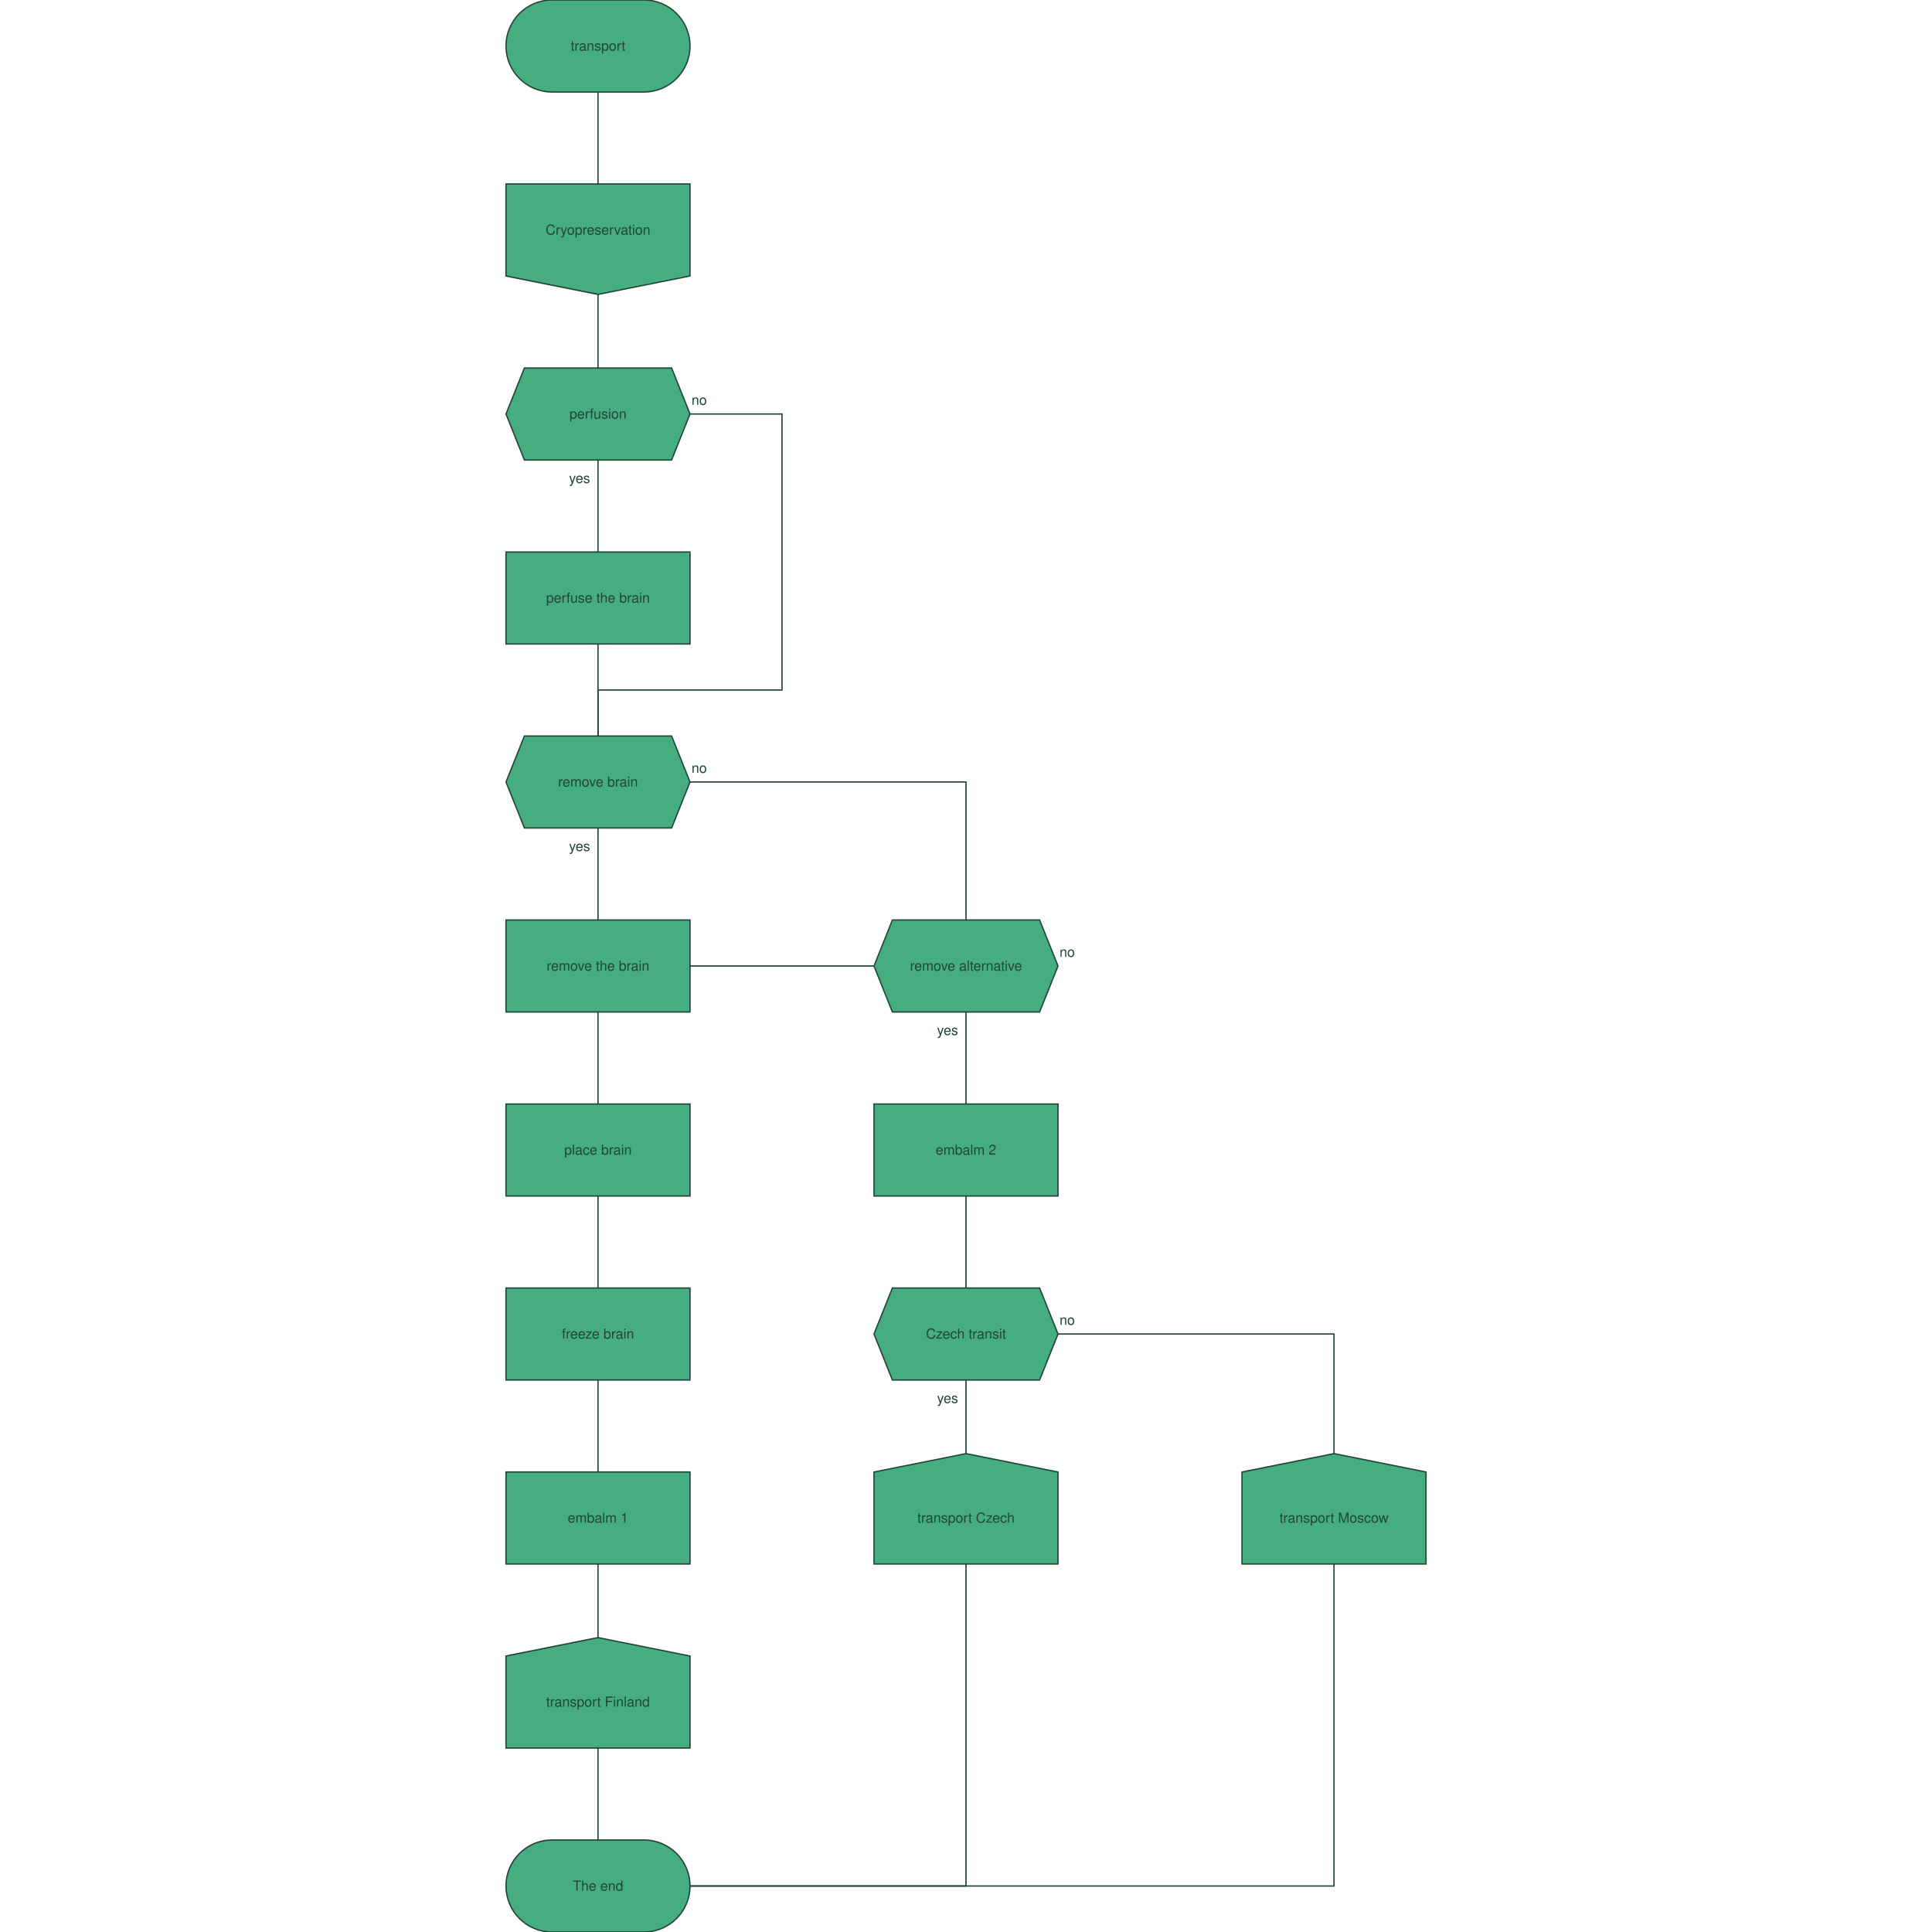
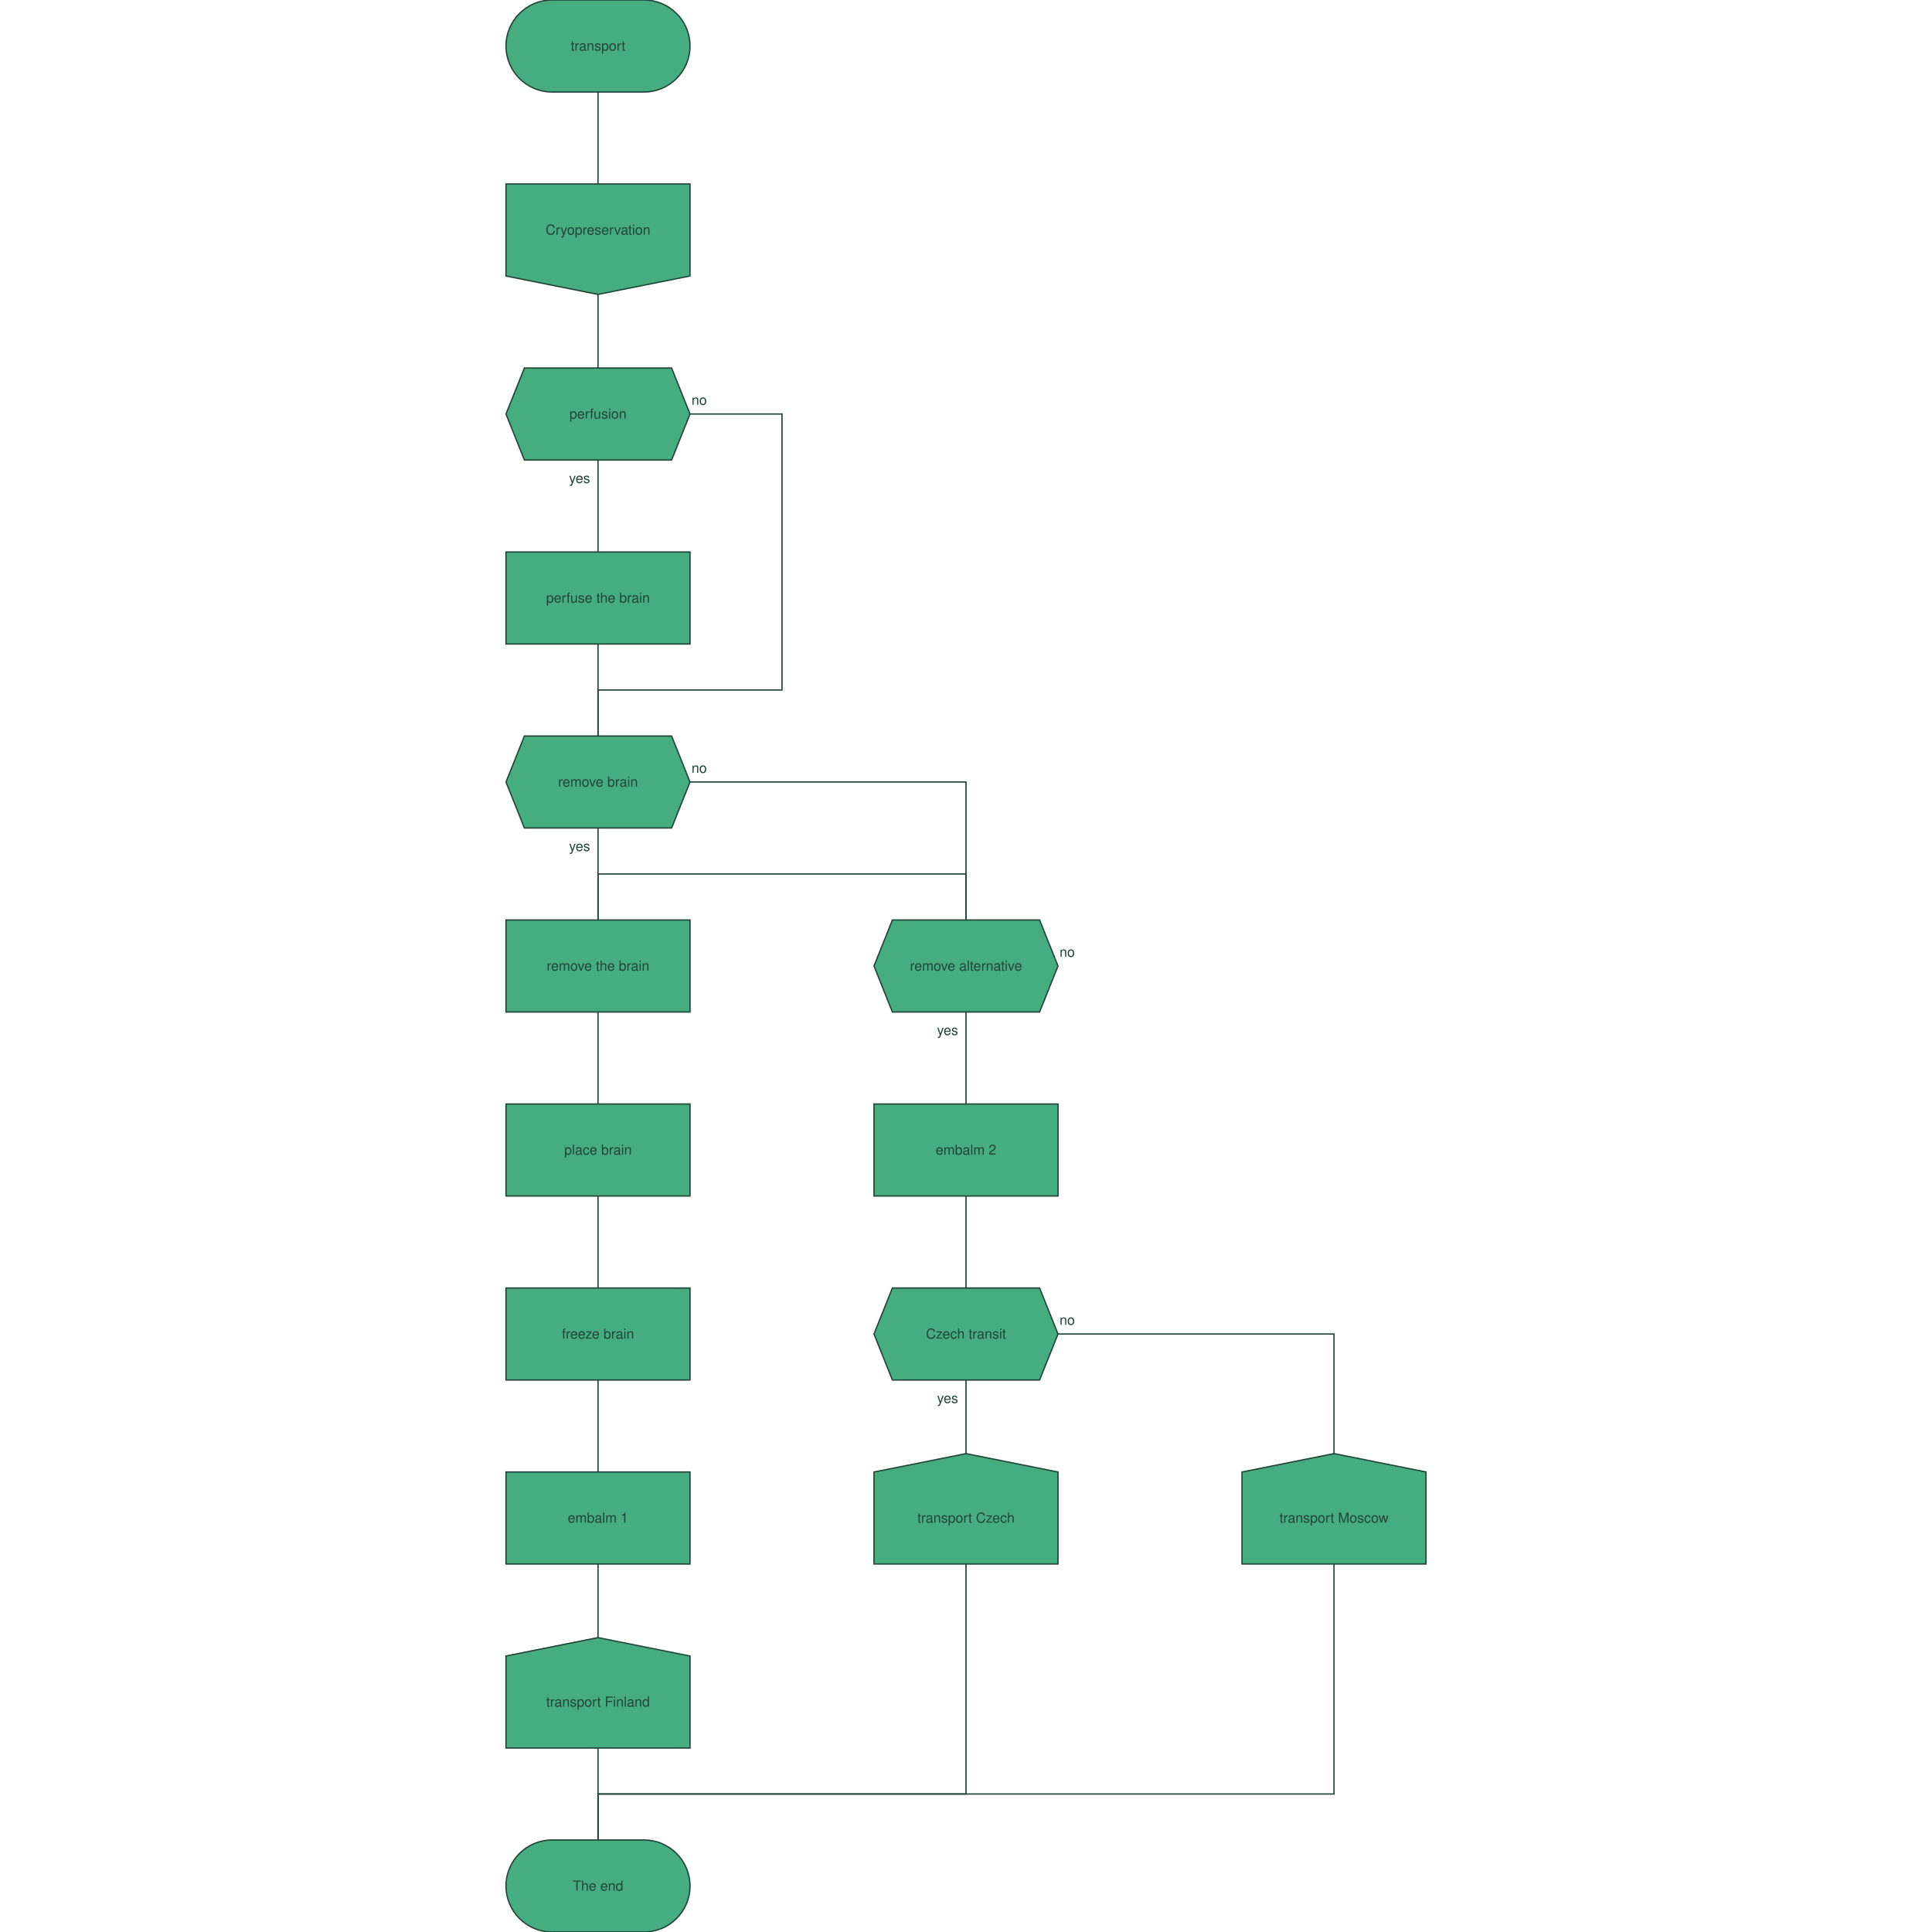
<svg xmlns="http://www.w3.org/2000/svg" font-size="1" viewBox="0.0 0.0 1000.0 1000.0" stroke="rgb(0,0,0)" width="1000" stroke-opacity="1" height="1000" version="1.1">
  <defs />
  <g stroke-linejoin="miter" fill-opacity="0.0" fill="rgb(0,0,0)" stroke="rgb(34,69,57)" stroke-linecap="butt" stroke-miterlimit="10.0" stroke-opacity="1.0" stroke-width="0.69">
-     <path d="M 690.476,785.714 v 190.476 h -380.952 " />
+     <path d="M 690.476,785.714 v 142.857 h -380.952 v 47.619 " />
  </g>
  <g stroke-linejoin="miter" fill-opacity="0.0" fill="rgb(0,0,0)" stroke="rgb(34,69,57)" stroke-linecap="butt" stroke-miterlimit="10.0" stroke-opacity="1.0" stroke-width="0.69">
-     <path d="M 500,785.714 v 190.476 h -190.476 " />
+     <path d="M 500,785.714 v 142.857 h -190.476 v 47.619 " />
  </g>
  <g stroke-linejoin="miter" fill-opacity="0.0" fill="rgb(0,0,0)" stroke="rgb(34,69,57)" stroke-linecap="butt" stroke-miterlimit="10.0" stroke-opacity="1.0" stroke-width="0.69">
    <path d="M 500,690.476 h 190.476 v 95.238 " />
  </g>
  <g stroke-linejoin="miter" fill-opacity="0.0" fill="rgb(0,0,0)" stroke="rgb(34,69,57)" stroke-linecap="butt" stroke-miterlimit="10.0" stroke-opacity="1.0" stroke-width="0.69">
    <path d="M 500,690.476 v 95.238 " />
  </g>
  <g stroke-linejoin="miter" fill-opacity="0.0" fill="rgb(0,0,0)" stroke="rgb(34,69,57)" stroke-linecap="butt" stroke-miterlimit="10.0" stroke-opacity="1.0" stroke-width="0.69">
    <path d="M 500,595.238 v 95.238 " />
  </g>
  <g stroke-linejoin="miter" fill-opacity="0.0" fill="rgb(0,0,0)" stroke="rgb(34,69,57)" stroke-linecap="butt" stroke-miterlimit="10.0" stroke-opacity="1.0" stroke-width="0.69">
    <path d="M 500,500 v 95.238 " />
  </g>
  <g stroke-linejoin="miter" fill-opacity="0.0" fill="rgb(0,0,0)" stroke="rgb(34,69,57)" stroke-linecap="butt" stroke-miterlimit="10.0" stroke-opacity="1.0" stroke-width="0.69">
-     <path d="M 500,500 h 0 h -190.476 " />
+     <path d="M 500,500 v -47.619 h -190.476 v 47.619 " />
  </g>
  <g stroke-linejoin="miter" fill-opacity="0.0" fill="rgb(0,0,0)" stroke="rgb(34,69,57)" stroke-linecap="butt" stroke-miterlimit="10.0" stroke-opacity="1.0" stroke-width="0.69">
    <path d="M 309.524,880.952 v 95.238 " />
  </g>
  <g stroke-linejoin="miter" fill-opacity="0.0" fill="rgb(0,0,0)" stroke="rgb(34,69,57)" stroke-linecap="butt" stroke-miterlimit="10.0" stroke-opacity="1.0" stroke-width="0.69">
    <path d="M 309.524,785.714 v 95.238 " />
  </g>
  <g stroke-linejoin="miter" fill-opacity="0.0" fill="rgb(0,0,0)" stroke="rgb(34,69,57)" stroke-linecap="butt" stroke-miterlimit="10.0" stroke-opacity="1.0" stroke-width="0.69">
    <path d="M 309.524,690.476 v 95.238 " />
  </g>
  <g stroke-linejoin="miter" fill-opacity="0.0" fill="rgb(0,0,0)" stroke="rgb(34,69,57)" stroke-linecap="butt" stroke-miterlimit="10.0" stroke-opacity="1.0" stroke-width="0.69">
    <path d="M 309.524,595.238 v 95.238 " />
  </g>
  <g stroke-linejoin="miter" fill-opacity="0.0" fill="rgb(0,0,0)" stroke="rgb(34,69,57)" stroke-linecap="butt" stroke-miterlimit="10.0" stroke-opacity="1.0" stroke-width="0.69">
    <path d="M 309.524,500 v 95.238 " />
  </g>
  <g stroke-linejoin="miter" fill-opacity="0.0" fill="rgb(0,0,0)" stroke="rgb(34,69,57)" stroke-linecap="butt" stroke-miterlimit="10.0" stroke-opacity="1.0" stroke-width="0.69">
    <path d="M 309.524,404.762 h 190.476 v 95.238 " />
  </g>
  <g stroke-linejoin="miter" fill-opacity="0.0" fill="rgb(0,0,0)" stroke="rgb(34,69,57)" stroke-linecap="butt" stroke-miterlimit="10.0" stroke-opacity="1.0" stroke-width="0.69">
    <path d="M 309.524,404.762 v 95.238 " />
  </g>
  <g stroke-linejoin="miter" fill-opacity="0.0" fill="rgb(0,0,0)" stroke="rgb(34,69,57)" stroke-linecap="butt" stroke-miterlimit="10.0" stroke-opacity="1.0" stroke-width="0.69">
    <path d="M 309.524,309.524 v 95.238 " />
  </g>
  <g stroke-linejoin="miter" fill-opacity="0.0" fill="rgb(0,0,0)" stroke="rgb(34,69,57)" stroke-linecap="butt" stroke-miterlimit="10.0" stroke-opacity="1.0" stroke-width="0.69">
    <path d="M 309.524,214.286 h 95.238 v 142.857 h -95.238 v 47.619 " />
  </g>
  <g stroke-linejoin="miter" fill-opacity="0.0" fill="rgb(0,0,0)" stroke="rgb(34,69,57)" stroke-linecap="butt" stroke-miterlimit="10.0" stroke-opacity="1.0" stroke-width="0.69">
    <path d="M 309.524,214.286 v 95.238 " />
  </g>
  <g stroke-linejoin="miter" fill-opacity="0.0" fill="rgb(0,0,0)" stroke="rgb(34,69,57)" stroke-linecap="butt" stroke-miterlimit="10.0" stroke-opacity="1.0" stroke-width="0.69">
    <path d="M 309.524,119.048 v 95.238 " />
  </g>
  <g stroke-linejoin="miter" fill-opacity="0.0" fill="rgb(0,0,0)" stroke="rgb(34,69,57)" stroke-linecap="butt" stroke-miterlimit="10.0" stroke-opacity="1.0" stroke-width="0.69">
    <path d="M 309.524,23.809 v 95.238 " />
  </g>
  <g stroke-linejoin="miter" fill-opacity="1.0" fill="rgb(69,173,127)" stroke="rgb(34,69,57)" stroke-linecap="butt" stroke-miterlimit="10.0" stroke-opacity="1.0" stroke-width="0.69">
    <path d="M 642.857,809.524 v -47.619 l 47.619,-9.524 l 47.619,9.524 v 47.619 h -95.238 Z" />
  </g>
  <g stroke-linejoin="miter" fill-opacity="1.0" font-size="7.143px" fill="rgb(34,69,57)" stroke="rgb(0,0,0)" font-weight="300" font-family="helvetica" stroke-linecap="butt" stroke-miterlimit="10.0" stroke-opacity="1.0" stroke-width="2.76">
    <text transform="matrix(1,0,0,1,690.4762,785.7143)" stroke="none" dominant-baseline="middle" text-anchor="middle">transport Moscow</text>
  </g>
  <g stroke-linejoin="miter" fill-opacity="1.0" fill="rgb(69,173,127)" stroke="rgb(34,69,57)" stroke-linecap="butt" stroke-miterlimit="10.0" stroke-opacity="1.0" stroke-width="0.69">
    <path d="M 452.381,809.524 v -47.619 l 47.619,-9.524 l 47.619,9.524 v 47.619 h -95.238 Z" />
  </g>
  <g stroke-linejoin="miter" fill-opacity="1.0" font-size="7.143px" fill="rgb(34,69,57)" stroke="rgb(0,0,0)" font-weight="300" font-family="helvetica" stroke-linecap="butt" stroke-miterlimit="10.0" stroke-opacity="1.0" stroke-width="2.76">
    <text transform="matrix(1,0,0,1,500,785.7143)" stroke="none" dominant-baseline="middle" text-anchor="middle">transport Czech</text>
  </g>
  <g stroke-linejoin="miter" fill-opacity="1.0" fill="rgb(69,173,127)" stroke="rgb(34,69,57)" stroke-linecap="butt" stroke-miterlimit="10.0" stroke-opacity="1.0" stroke-width="0.69">
    <path d="M 461.905,714.286 l -9.524,-23.809 l 9.524,-23.809 h 76.191 l 9.524,23.809 l -9.524,23.809 h -76.191 Z" />
  </g>
  <g stroke-linejoin="miter" fill-opacity="1.0" font-size="7.143px" fill="rgb(34,69,57)" stroke="rgb(0,0,0)" font-weight="300" font-family="helvetica" stroke-linecap="butt" stroke-miterlimit="10.0" stroke-opacity="1.0" stroke-width="2.76">
    <text transform="matrix(1,0,0,1,552.381,683.3333)" stroke="none" dominant-baseline="middle" text-anchor="middle">no</text>
  </g>
  <g stroke-linejoin="miter" fill-opacity="1.0" font-size="7.143px" fill="rgb(34,69,57)" stroke="rgb(0,0,0)" font-weight="300" font-family="helvetica" stroke-linecap="butt" stroke-miterlimit="10.0" stroke-opacity="1.0" stroke-width="2.76">
    <text transform="matrix(1,0,0,1,490.4762,723.8095)" stroke="none" dominant-baseline="middle" text-anchor="middle">yes</text>
  </g>
  <g stroke-linejoin="miter" fill-opacity="1.0" font-size="7.143px" fill="rgb(34,69,57)" stroke="rgb(0,0,0)" font-weight="300" font-family="helvetica" stroke-linecap="butt" stroke-miterlimit="10.0" stroke-opacity="1.0" stroke-width="2.76">
    <text transform="matrix(1,0,0,1,500,690.4762)" stroke="none" dominant-baseline="middle" text-anchor="middle">Czech transit</text>
  </g>
  <g stroke-linejoin="miter" fill-opacity="1.0" fill="rgb(69,173,127)" stroke="rgb(34,69,57)" stroke-linecap="butt" stroke-miterlimit="10.0" stroke-opacity="1.0" stroke-width="0.69">
    <path d="M 547.619,619.048 l -0,-47.619 h -95.238 l -0,47.619 Z" />
  </g>
  <g stroke-linejoin="miter" fill-opacity="1.0" font-size="7.143px" fill="rgb(34,69,57)" stroke="rgb(0,0,0)" font-weight="300" font-family="helvetica" stroke-linecap="butt" stroke-miterlimit="10.0" stroke-opacity="1.0" stroke-width="2.76">
    <text transform="matrix(1,0,0,1,500,595.2381)" stroke="none" dominant-baseline="middle" text-anchor="middle">embalm 2</text>
  </g>
  <g stroke-linejoin="miter" fill-opacity="1.0" fill="rgb(69,173,127)" stroke="rgb(34,69,57)" stroke-linecap="butt" stroke-miterlimit="10.0" stroke-opacity="1.0" stroke-width="0.69">
    <path d="M 461.905,523.809 l -9.524,-23.809 l 9.524,-23.809 h 76.191 l 9.524,23.809 l -9.524,23.809 h -76.191 Z" />
  </g>
  <g stroke-linejoin="miter" fill-opacity="1.0" font-size="7.143px" fill="rgb(34,69,57)" stroke="rgb(0,0,0)" font-weight="300" font-family="helvetica" stroke-linecap="butt" stroke-miterlimit="10.0" stroke-opacity="1.0" stroke-width="2.76">
    <text transform="matrix(1,0,0,1,552.381,492.8571)" stroke="none" dominant-baseline="middle" text-anchor="middle">no</text>
  </g>
  <g stroke-linejoin="miter" fill-opacity="1.0" font-size="7.143px" fill="rgb(34,69,57)" stroke="rgb(0,0,0)" font-weight="300" font-family="helvetica" stroke-linecap="butt" stroke-miterlimit="10.0" stroke-opacity="1.0" stroke-width="2.76">
    <text transform="matrix(1,0,0,1,490.4762,533.3333)" stroke="none" dominant-baseline="middle" text-anchor="middle">yes</text>
  </g>
  <g stroke-linejoin="miter" fill-opacity="1.0" font-size="7.143px" fill="rgb(34,69,57)" stroke="rgb(0,0,0)" font-weight="300" font-family="helvetica" stroke-linecap="butt" stroke-miterlimit="10.0" stroke-opacity="1.0" stroke-width="2.76">
    <text transform="matrix(1,0,0,1,500,500)" stroke="none" dominant-baseline="middle" text-anchor="middle">remove alternative</text>
  </g>
  <g stroke-linejoin="miter" fill-opacity="1.0" fill="rgb(69,173,127)" stroke="rgb(34,69,57)" stroke-linecap="butt" stroke-miterlimit="10.0" stroke-opacity="1.0" stroke-width="0.69">
    <path d="M 357.143,976.191 h 0 c 0,-13.15 -10.66,-23.809 -23.809 -23.809h -47.619 c -13.15,-0 -23.809,10.66 -23.809 23.809h 0 c -0,13.15 10.66,23.809 23.809 23.809h 47.619 c 13.15,0 23.809,-10.66 23.809 -23.809Z" />
  </g>
  <g stroke-linejoin="miter" fill-opacity="1.0" font-size="7.143px" fill="rgb(34,69,57)" stroke="rgb(0,0,0)" font-weight="300" font-family="helvetica" stroke-linecap="butt" stroke-miterlimit="10.0" stroke-opacity="1.0" stroke-width="2.76">
    <text transform="matrix(1,0,0,1,309.5238,976.1905)" stroke="none" dominant-baseline="middle" text-anchor="middle">The end</text>
  </g>
  <g stroke-linejoin="miter" fill-opacity="1.0" fill="rgb(69,173,127)" stroke="rgb(34,69,57)" stroke-linecap="butt" stroke-miterlimit="10.0" stroke-opacity="1.0" stroke-width="0.69">
    <path d="M 261.905,904.762 v -47.619 l 47.619,-9.524 l 47.619,9.524 v 47.619 h -95.238 Z" />
  </g>
  <g stroke-linejoin="miter" fill-opacity="1.0" font-size="7.143px" fill="rgb(34,69,57)" stroke="rgb(0,0,0)" font-weight="300" font-family="helvetica" stroke-linecap="butt" stroke-miterlimit="10.0" stroke-opacity="1.0" stroke-width="2.76">
    <text transform="matrix(1,0,0,1,309.5238,880.9524)" stroke="none" dominant-baseline="middle" text-anchor="middle">transport Finland</text>
  </g>
  <g stroke-linejoin="miter" fill-opacity="1.0" fill="rgb(69,173,127)" stroke="rgb(34,69,57)" stroke-linecap="butt" stroke-miterlimit="10.0" stroke-opacity="1.0" stroke-width="0.69">
    <path d="M 357.143,809.524 l -0,-47.619 h -95.238 l -0,47.619 Z" />
  </g>
  <g stroke-linejoin="miter" fill-opacity="1.0" font-size="7.143px" fill="rgb(34,69,57)" stroke="rgb(0,0,0)" font-weight="300" font-family="helvetica" stroke-linecap="butt" stroke-miterlimit="10.0" stroke-opacity="1.0" stroke-width="2.76">
    <text transform="matrix(1,0,0,1,309.5238,785.7143)" stroke="none" dominant-baseline="middle" text-anchor="middle">embalm 1</text>
  </g>
  <g stroke-linejoin="miter" fill-opacity="1.0" fill="rgb(69,173,127)" stroke="rgb(34,69,57)" stroke-linecap="butt" stroke-miterlimit="10.0" stroke-opacity="1.0" stroke-width="0.69">
    <path d="M 357.143,714.286 l -0,-47.619 h -95.238 l -0,47.619 Z" />
  </g>
  <g stroke-linejoin="miter" fill-opacity="1.0" font-size="7.143px" fill="rgb(34,69,57)" stroke="rgb(0,0,0)" font-weight="300" font-family="helvetica" stroke-linecap="butt" stroke-miterlimit="10.0" stroke-opacity="1.0" stroke-width="2.76">
    <text transform="matrix(1,0,0,1,309.5238,690.4762)" stroke="none" dominant-baseline="middle" text-anchor="middle">freeze brain</text>
  </g>
  <g stroke-linejoin="miter" fill-opacity="1.0" fill="rgb(69,173,127)" stroke="rgb(34,69,57)" stroke-linecap="butt" stroke-miterlimit="10.0" stroke-opacity="1.0" stroke-width="0.69">
    <path d="M 357.143,619.048 l -0,-47.619 h -95.238 l -0,47.619 Z" />
  </g>
  <g stroke-linejoin="miter" fill-opacity="1.0" font-size="7.143px" fill="rgb(34,69,57)" stroke="rgb(0,0,0)" font-weight="300" font-family="helvetica" stroke-linecap="butt" stroke-miterlimit="10.0" stroke-opacity="1.0" stroke-width="2.76">
    <text transform="matrix(1,0,0,1,309.5238,595.2381)" stroke="none" dominant-baseline="middle" text-anchor="middle">place brain</text>
  </g>
  <g stroke-linejoin="miter" fill-opacity="1.0" fill="rgb(69,173,127)" stroke="rgb(34,69,57)" stroke-linecap="butt" stroke-miterlimit="10.0" stroke-opacity="1.0" stroke-width="0.69">
    <path d="M 357.143,523.809 l -0,-47.619 h -95.238 l -0,47.619 Z" />
  </g>
  <g stroke-linejoin="miter" fill-opacity="1.0" font-size="7.143px" fill="rgb(34,69,57)" stroke="rgb(0,0,0)" font-weight="300" font-family="helvetica" stroke-linecap="butt" stroke-miterlimit="10.0" stroke-opacity="1.0" stroke-width="2.76">
    <text transform="matrix(1,0,0,1,309.5238,500)" stroke="none" dominant-baseline="middle" text-anchor="middle">remove the brain</text>
  </g>
  <g stroke-linejoin="miter" fill-opacity="1.0" fill="rgb(69,173,127)" stroke="rgb(34,69,57)" stroke-linecap="butt" stroke-miterlimit="10.0" stroke-opacity="1.0" stroke-width="0.69">
    <path d="M 271.429,428.571 l -9.524,-23.809 l 9.524,-23.809 h 76.191 l 9.524,23.809 l -9.524,23.809 h -76.191 Z" />
  </g>
  <g stroke-linejoin="miter" fill-opacity="1.0" font-size="7.143px" fill="rgb(34,69,57)" stroke="rgb(0,0,0)" font-weight="300" font-family="helvetica" stroke-linecap="butt" stroke-miterlimit="10.0" stroke-opacity="1.0" stroke-width="2.76">
    <text transform="matrix(1,0,0,1,361.9048,397.619)" stroke="none" dominant-baseline="middle" text-anchor="middle">no</text>
  </g>
  <g stroke-linejoin="miter" fill-opacity="1.0" font-size="7.143px" fill="rgb(34,69,57)" stroke="rgb(0,0,0)" font-weight="300" font-family="helvetica" stroke-linecap="butt" stroke-miterlimit="10.0" stroke-opacity="1.0" stroke-width="2.76">
    <text transform="matrix(1,0,0,1,300,438.0952)" stroke="none" dominant-baseline="middle" text-anchor="middle">yes</text>
  </g>
  <g stroke-linejoin="miter" fill-opacity="1.0" font-size="7.143px" fill="rgb(34,69,57)" stroke="rgb(0,0,0)" font-weight="300" font-family="helvetica" stroke-linecap="butt" stroke-miterlimit="10.0" stroke-opacity="1.0" stroke-width="2.76">
    <text transform="matrix(1,0,0,1,309.5238,404.7619)" stroke="none" dominant-baseline="middle" text-anchor="middle">remove brain</text>
  </g>
  <g stroke-linejoin="miter" fill-opacity="1.0" fill="rgb(69,173,127)" stroke="rgb(34,69,57)" stroke-linecap="butt" stroke-miterlimit="10.0" stroke-opacity="1.0" stroke-width="0.69">
    <path d="M 357.143,333.333 l -0,-47.619 h -95.238 l -0,47.619 Z" />
  </g>
  <g stroke-linejoin="miter" fill-opacity="1.0" font-size="7.143px" fill="rgb(34,69,57)" stroke="rgb(0,0,0)" font-weight="300" font-family="helvetica" stroke-linecap="butt" stroke-miterlimit="10.0" stroke-opacity="1.0" stroke-width="2.76">
    <text transform="matrix(1,0,0,1,309.5238,309.5238)" stroke="none" dominant-baseline="middle" text-anchor="middle">perfuse the brain</text>
  </g>
  <g stroke-linejoin="miter" fill-opacity="1.0" fill="rgb(69,173,127)" stroke="rgb(34,69,57)" stroke-linecap="butt" stroke-miterlimit="10.0" stroke-opacity="1.0" stroke-width="0.69">
    <path d="M 271.429,238.095 l -9.524,-23.809 l 9.524,-23.809 h 76.191 l 9.524,23.809 l -9.524,23.809 h -76.191 Z" />
  </g>
  <g stroke-linejoin="miter" fill-opacity="1.0" font-size="7.143px" fill="rgb(34,69,57)" stroke="rgb(0,0,0)" font-weight="300" font-family="helvetica" stroke-linecap="butt" stroke-miterlimit="10.0" stroke-opacity="1.0" stroke-width="2.76">
    <text transform="matrix(1,0,0,1,361.9048,207.1429)" stroke="none" dominant-baseline="middle" text-anchor="middle">no</text>
  </g>
  <g stroke-linejoin="miter" fill-opacity="1.0" font-size="7.143px" fill="rgb(34,69,57)" stroke="rgb(0,0,0)" font-weight="300" font-family="helvetica" stroke-linecap="butt" stroke-miterlimit="10.0" stroke-opacity="1.0" stroke-width="2.76">
    <text transform="matrix(1,0,0,1,300,247.619)" stroke="none" dominant-baseline="middle" text-anchor="middle">yes</text>
  </g>
  <g stroke-linejoin="miter" fill-opacity="1.0" font-size="7.143px" fill="rgb(34,69,57)" stroke="rgb(0,0,0)" font-weight="300" font-family="helvetica" stroke-linecap="butt" stroke-miterlimit="10.0" stroke-opacity="1.0" stroke-width="2.76">
    <text transform="matrix(1,0,0,1,309.5238,214.2857)" stroke="none" dominant-baseline="middle" text-anchor="middle">perfusion</text>
  </g>
  <g stroke-linejoin="miter" fill-opacity="1.0" fill="rgb(69,173,127)" stroke="rgb(34,69,57)" stroke-linecap="butt" stroke-miterlimit="10.0" stroke-opacity="1.0" stroke-width="0.69">
    <path d="M 261.905,142.857 v -47.619 h 95.238 v 47.619 l -47.619,9.524 Z" />
  </g>
  <g stroke-linejoin="miter" fill-opacity="1.0" font-size="7.143px" fill="rgb(34,69,57)" stroke="rgb(0,0,0)" font-weight="300" font-family="helvetica" stroke-linecap="butt" stroke-miterlimit="10.0" stroke-opacity="1.0" stroke-width="2.76">
    <text transform="matrix(1,0,0,1,309.5238,119.0476)" stroke="none" dominant-baseline="middle" text-anchor="middle">Cryopreservation</text>
  </g>
  <g stroke-linejoin="miter" fill-opacity="1.0" fill="rgb(69,173,127)" stroke="rgb(34,69,57)" stroke-linecap="butt" stroke-miterlimit="10.0" stroke-opacity="1.0" stroke-width="0.69">
    <path d="M 357.143,23.809 h 0 c 0,-13.15 -10.66,-23.809 -23.809 -23.809h -47.619 c -13.15,-0 -23.809,10.66 -23.809 23.809h 0 c -0,13.15 10.66,23.809 23.809 23.809h 47.619 c 13.15,0 23.809,-10.66 23.809 -23.809Z" />
  </g>
  <g stroke-linejoin="miter" fill-opacity="1.0" font-size="7.143px" fill="rgb(34,69,57)" stroke="rgb(0,0,0)" font-weight="300" font-family="helvetica" stroke-linecap="butt" stroke-miterlimit="10.0" stroke-opacity="1.0" stroke-width="2.76">
    <text transform="matrix(1,0,0,1,309.5238,23.8095)" stroke="none" dominant-baseline="middle" text-anchor="middle">transport</text>
  </g>
</svg>
